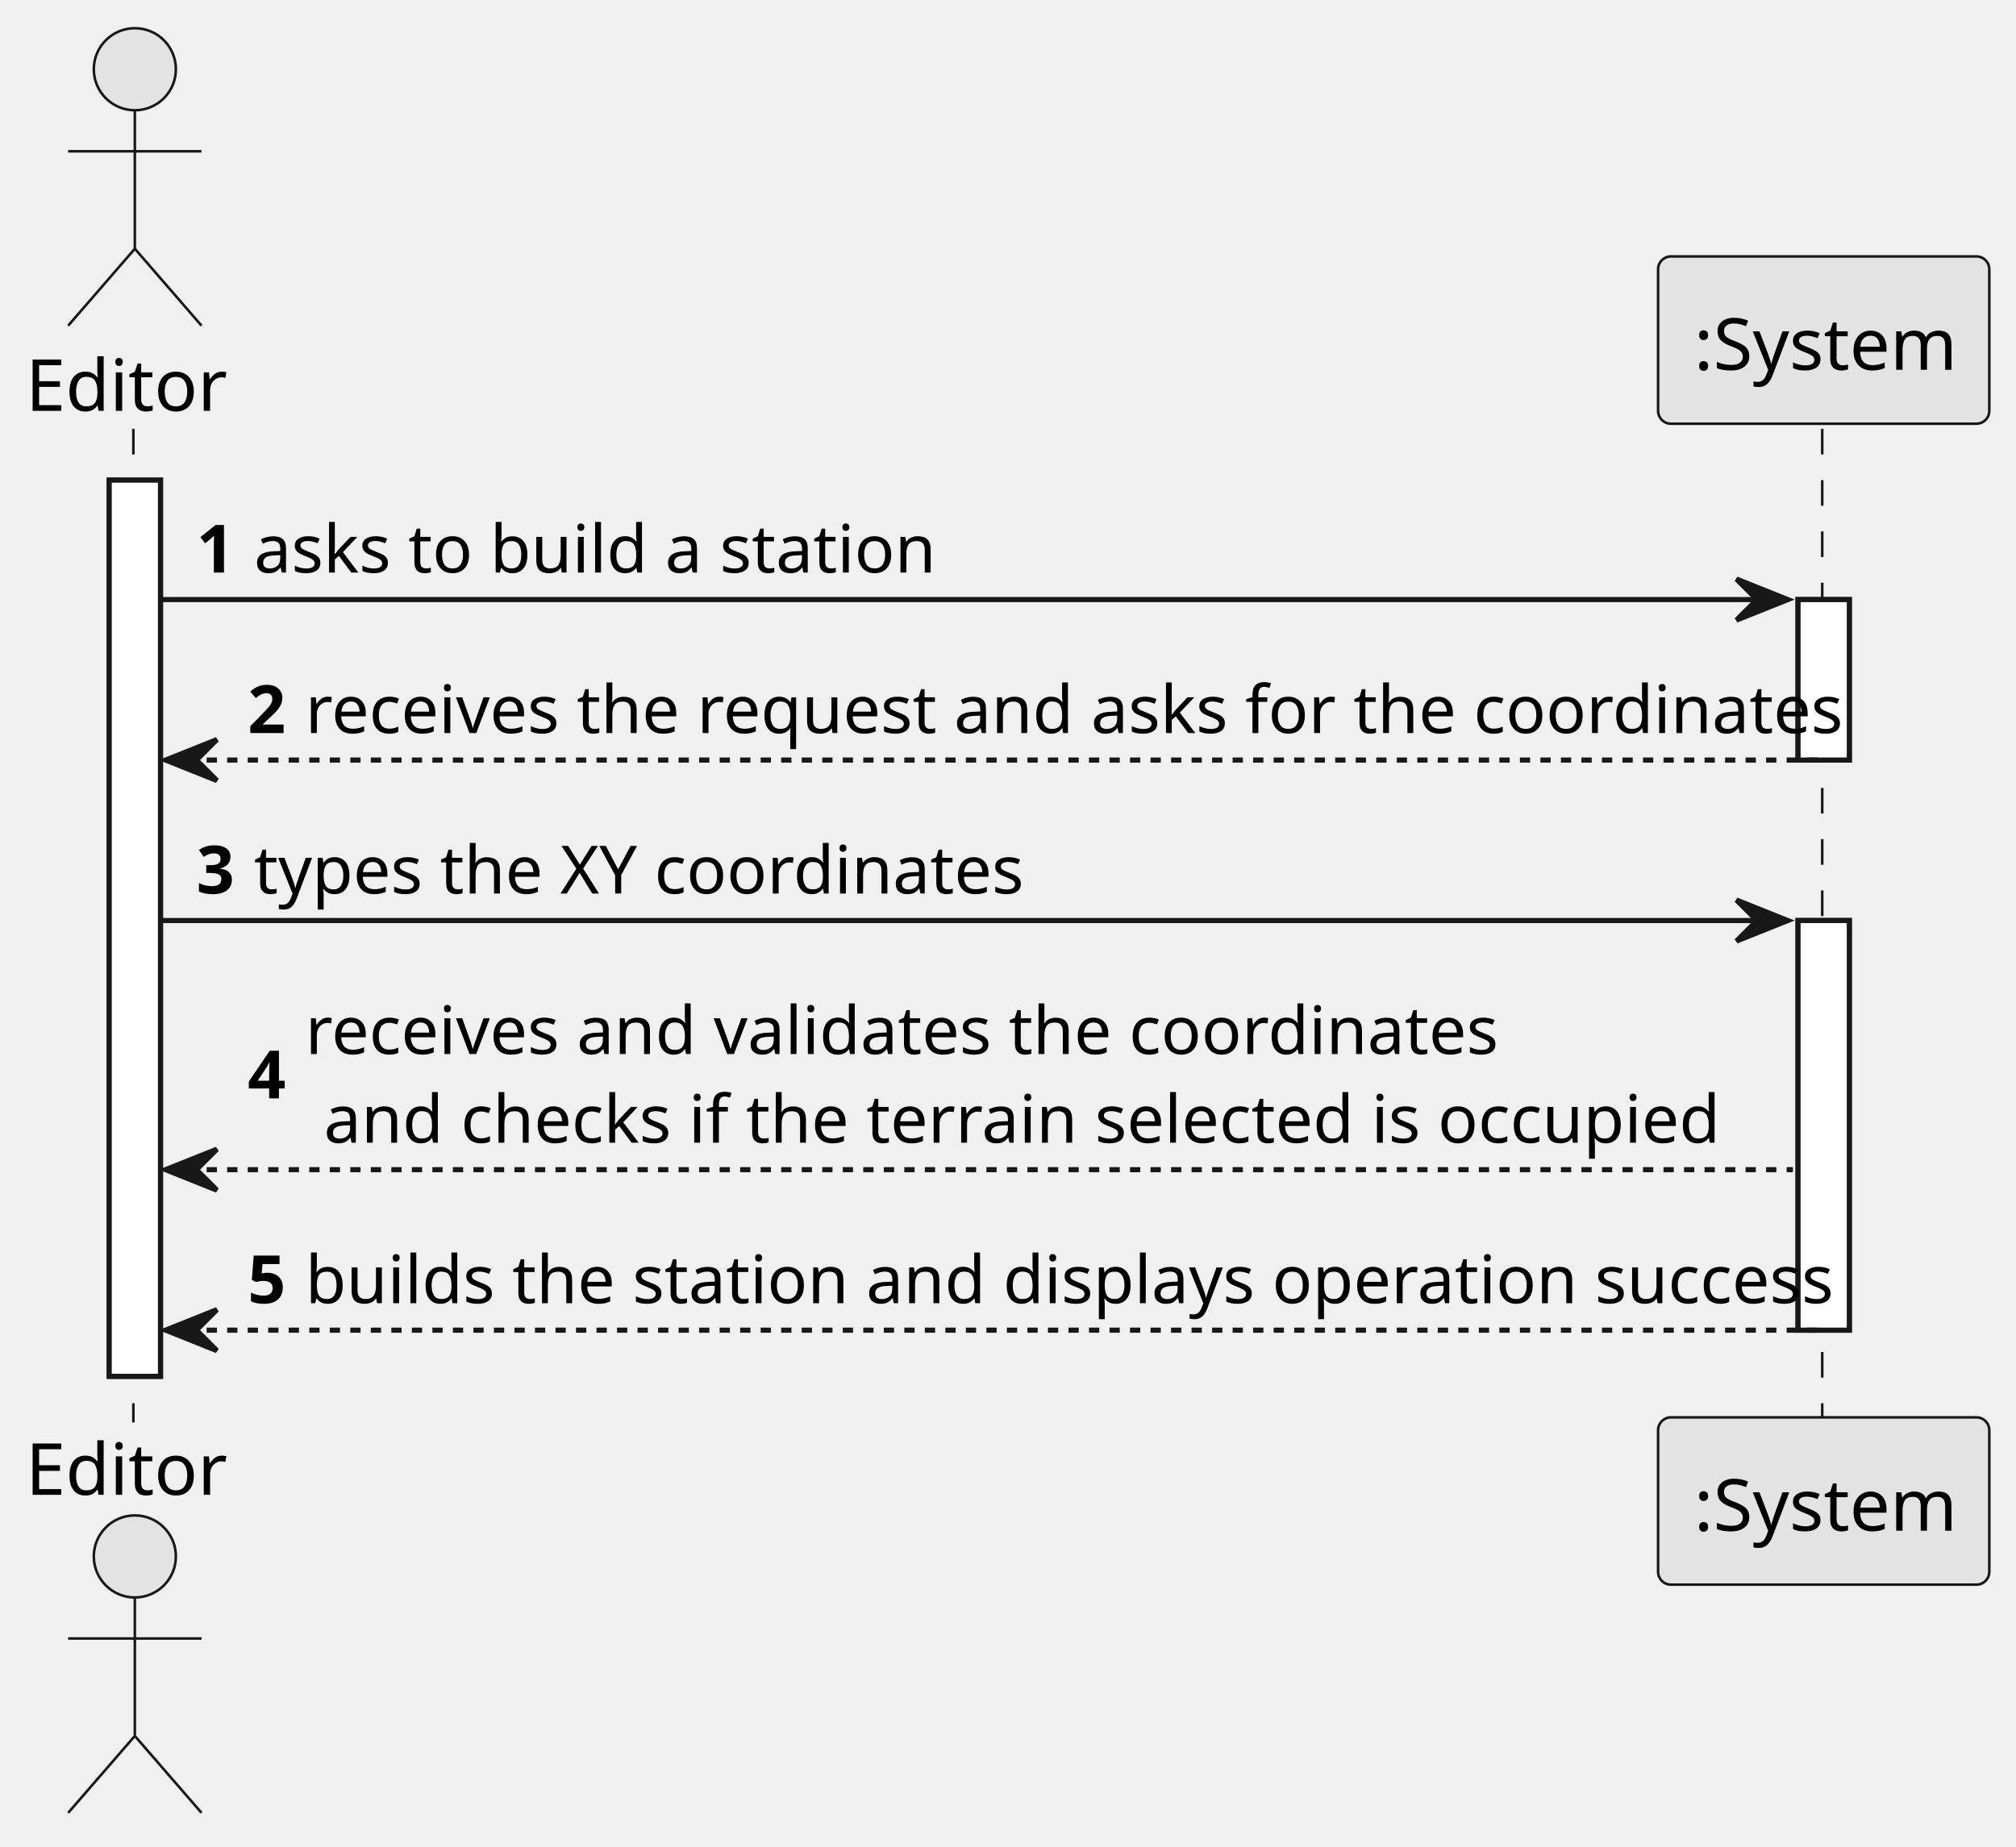
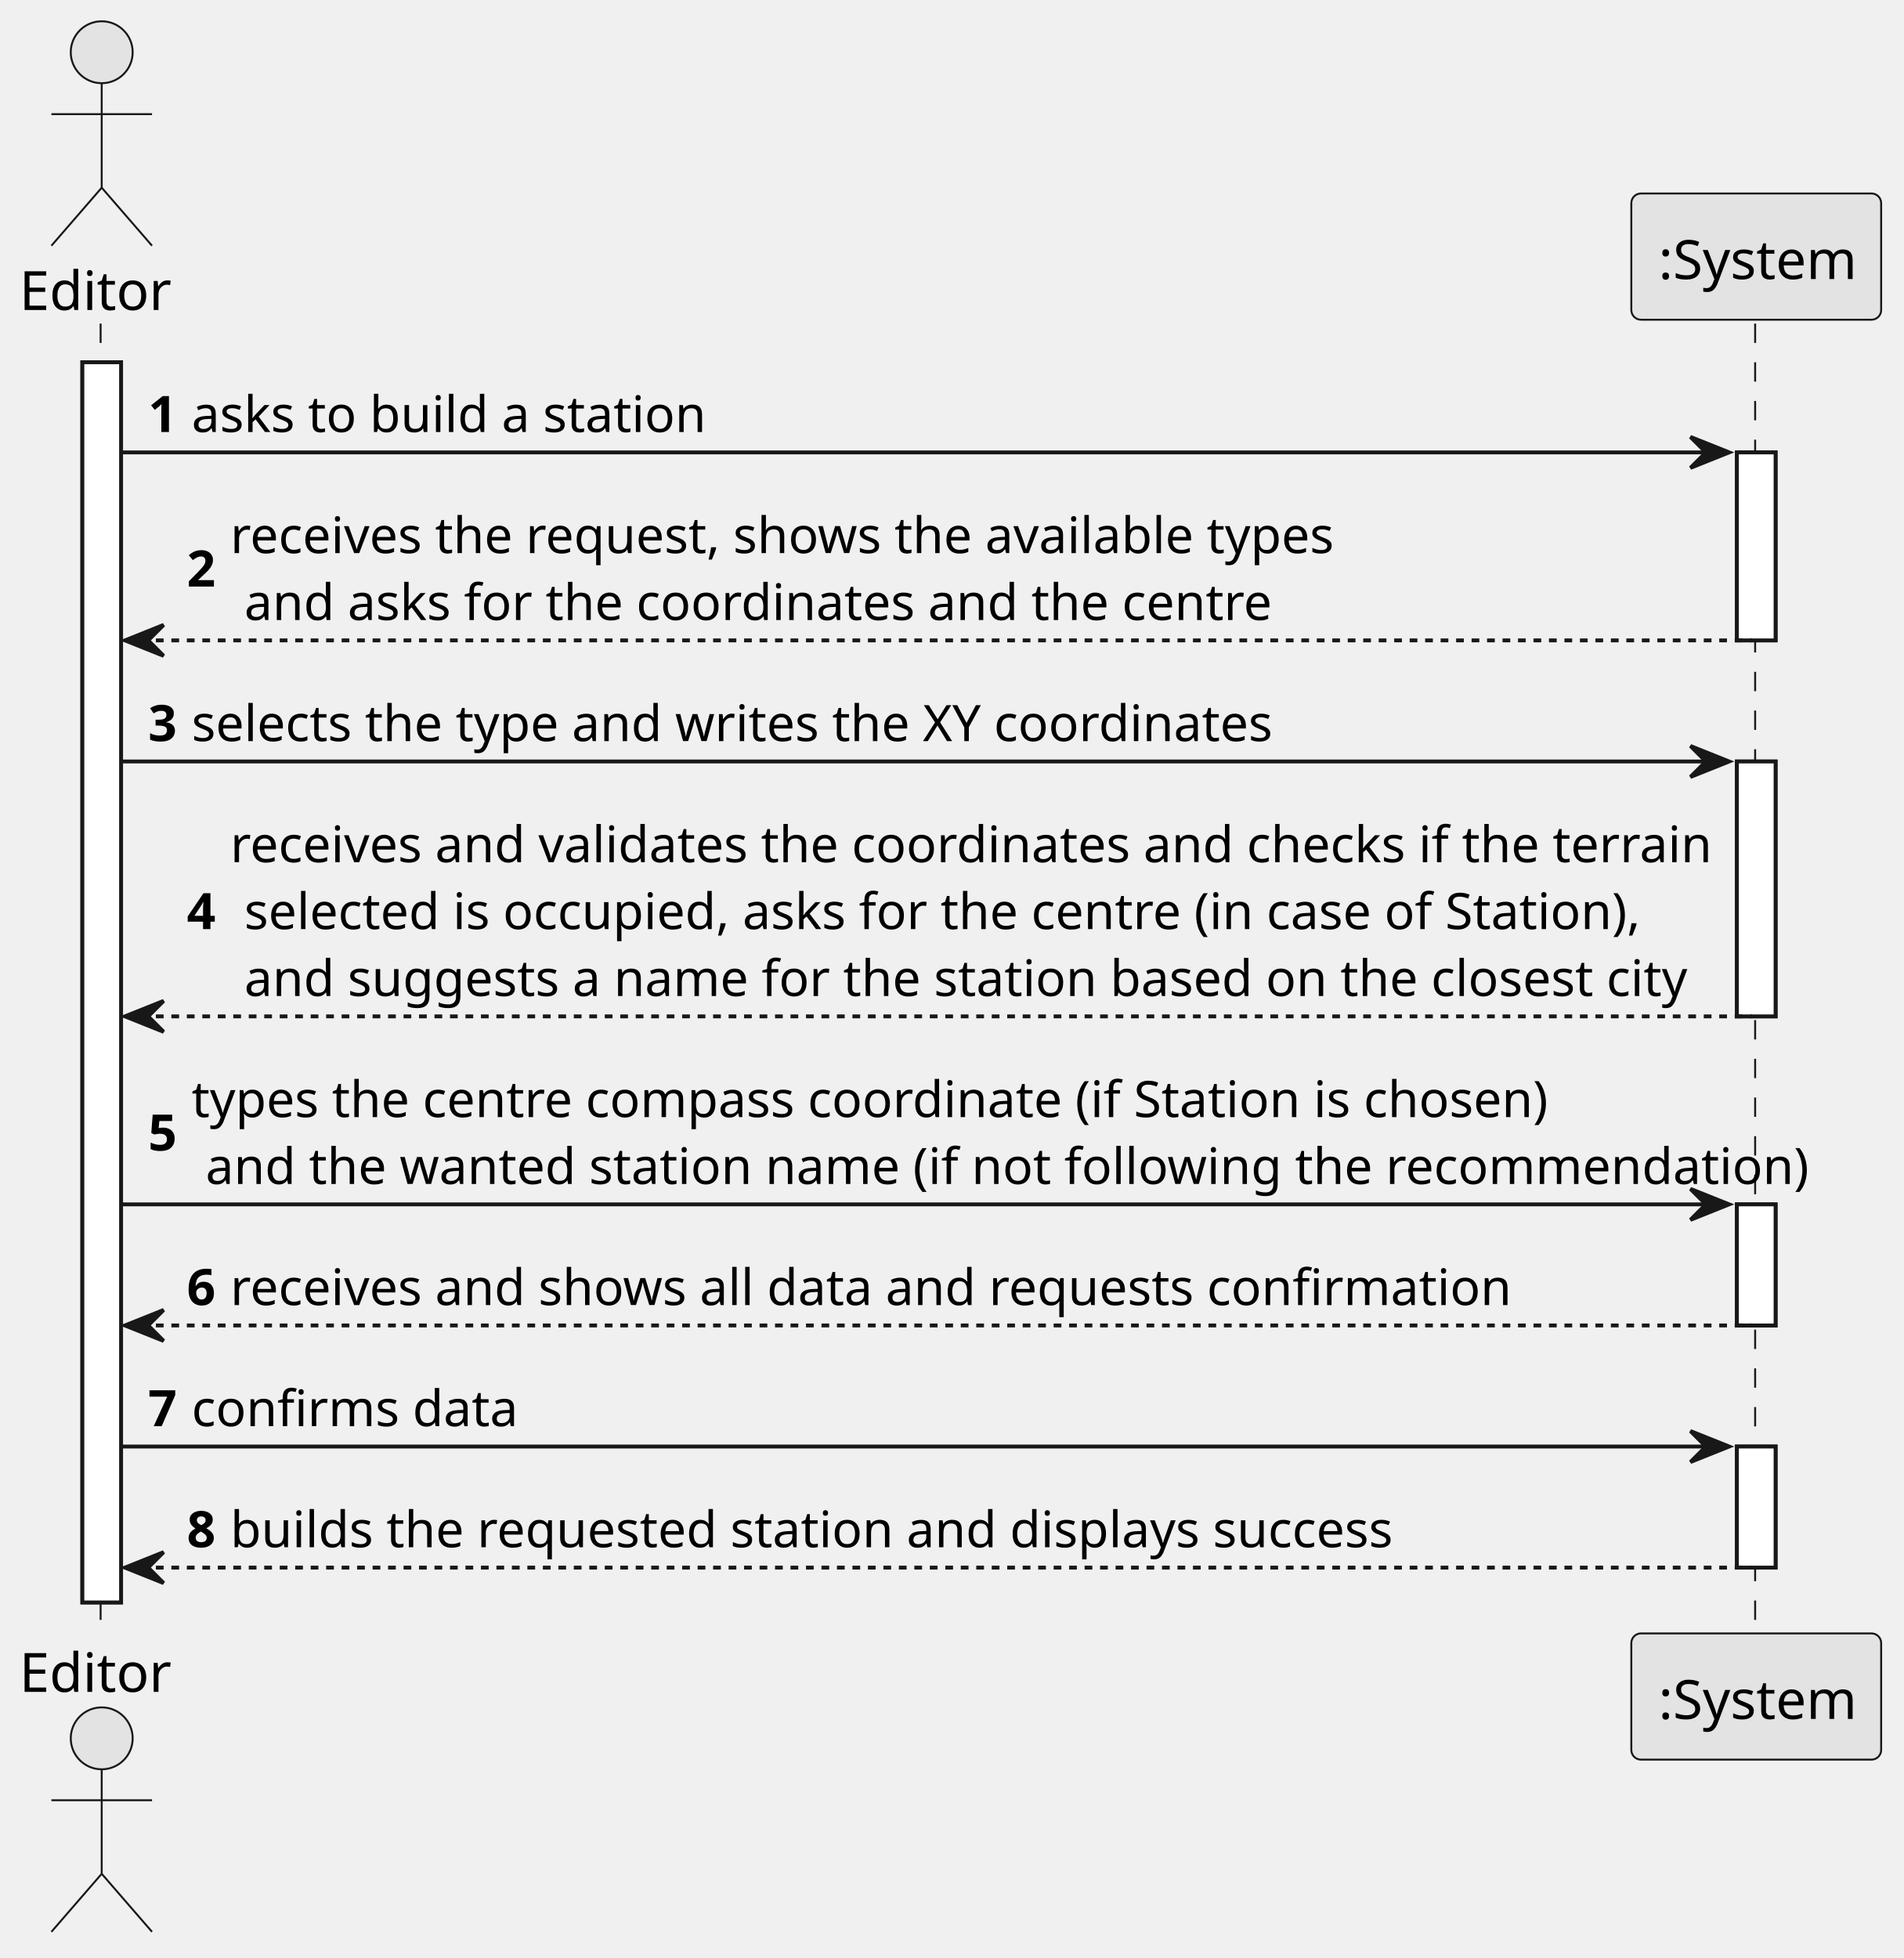
- <svg xmlns="http://www.w3.org/2000/svg" contentStyleType="text/css" height="360px" preserveAspectRatio="none" style="width:393px;height:360px;background:#FFFFFF;" version="1.1" viewBox="0 0 393 360" width="393px" zoomAndPan="magnify">
+ <svg xmlns="http://www.w3.org/2000/svg" contentStyleType="text/css" height="506px" preserveAspectRatio="none" style="width:492px;height:506px;background:#FFFFFF;" version="1.1" viewBox="0 0 492 506" width="492px" zoomAndPan="magnify">
  <defs />
  <g>
-     <rect fill="#FFFFFF" height="174.746" style="stroke:#181818;stroke-width:1.0;" width="10" x="21.286" y="93.621" />
-     <rect fill="#FFFFFF" height="31.291" style="stroke:#181818;stroke-width:1.0;" width="10" x="350.51" y="116.912" />
-     <rect fill="#FFFFFF" height="79.873" style="stroke:#181818;stroke-width:1.0;" width="10" x="350.51" y="179.494" />
-     <line style="stroke:#181818;stroke-width:0.5;stroke-dasharray:5.0,5.0;" x1="26" x2="26" y1="83.621" y2="277.367" />
-     <line style="stroke:#181818;stroke-width:0.5;stroke-dasharray:5.0,5.0;" x1="355.228" x2="355.228" y1="83.621" y2="277.367" />
+     <rect fill="#FFFFFF" height="320.492" style="stroke:#181818;stroke-width:1.0;" width="10" x="21.286" y="93.621" />
+     <rect fill="#FFFFFF" height="48.582" style="stroke:#181818;stroke-width:1.0;" width="10" x="448.85" y="116.912" />
+     <rect fill="#FFFFFF" height="65.873" style="stroke:#181818;stroke-width:1.0;" width="10" x="448.85" y="196.785" />
+     <rect fill="#FFFFFF" height="31.291" style="stroke:#181818;stroke-width:1.0;" width="10" x="448.85" y="311.24" />
+     <rect fill="#FFFFFF" height="31.291" style="stroke:#181818;stroke-width:1.0;" width="10" x="448.85" y="373.822" />
+     <line style="stroke:#181818;stroke-width:0.5;stroke-dasharray:5.0,5.0;" x1="26" x2="26" y1="83.621" y2="423.113" />
+     <line style="stroke:#181818;stroke-width:0.5;stroke-dasharray:5.0,5.0;" x1="453.567" x2="453.567" y1="83.621" y2="423.113" />
    <text fill="#000000" font-family="sans-serif" font-size="14" lengthAdjust="spacing" textLength="36.572" x="5" y="80.107">Editor</text>
    <ellipse cx="26.286" cy="13.5" fill="#E3E3E3" rx="8" ry="8" style="stroke:#181818;stroke-width:0.5;" />
    <path d="M26.286,21.5 L26.286,48.5 M13.286,29.5 L39.286,29.5 M26.286,48.5 L13.286,63.5 M26.286,48.5 L39.286,63.5 " fill="none" style="stroke:#181818;stroke-width:0.5;" />
-     <text fill="#000000" font-family="sans-serif" font-size="14" lengthAdjust="spacing" textLength="36.572" x="5" y="291.475">Editor</text>
-     <ellipse cx="26.286" cy="303.488" fill="#E3E3E3" rx="8" ry="8" style="stroke:#181818;stroke-width:0.5;" />
-     <path d="M26.286,311.488 L26.286,338.488 M13.286,319.488 L39.286,319.488 M26.286,338.488 L13.286,353.488 M26.286,338.488 L39.286,353.488 " fill="none" style="stroke:#181818;stroke-width:0.5;" />
-     <rect fill="#E3E3E3" height="32.621" rx="2.5" ry="2.5" style="stroke:#181818;stroke-width:0.5;" width="64.565" x="323.228" y="50" />
-     <text fill="#000000" font-family="sans-serif" font-size="14" lengthAdjust="spacing" textLength="50.565" x="330.228" y="72.107">:System</text>
-     <rect fill="#E3E3E3" height="32.621" rx="2.5" ry="2.5" style="stroke:#181818;stroke-width:0.5;" width="64.565" x="323.228" y="276.367" />
-     <text fill="#000000" font-family="sans-serif" font-size="14" lengthAdjust="spacing" textLength="50.565" x="330.228" y="298.475">:System</text>
-     <rect fill="#FFFFFF" height="174.746" style="stroke:#181818;stroke-width:1.0;" width="10" x="21.286" y="93.621" />
-     <rect fill="#FFFFFF" height="31.291" style="stroke:#181818;stroke-width:1.0;" width="10" x="350.51" y="116.912" />
-     <rect fill="#FFFFFF" height="79.873" style="stroke:#181818;stroke-width:1.0;" width="10" x="350.51" y="179.494" />
-     <polygon fill="#181818" points="338.51,112.912,348.51,116.912,338.51,120.912,342.51,116.912" style="stroke:#181818;stroke-width:1.0;" />
-     <line style="stroke:#181818;stroke-width:1.0;" x1="31.286" x2="344.51" y1="116.912" y2="116.912" />
+     <text fill="#000000" font-family="sans-serif" font-size="14" lengthAdjust="spacing" textLength="36.572" x="5" y="437.221">Editor</text>
+     <ellipse cx="26.286" cy="449.234" fill="#E3E3E3" rx="8" ry="8" style="stroke:#181818;stroke-width:0.5;" />
+     <path d="M26.286,457.234 L26.286,484.234 M13.286,465.234 L39.286,465.234 M26.286,484.234 L13.286,499.234 M26.286,484.234 L39.286,499.234 " fill="none" style="stroke:#181818;stroke-width:0.5;" />
+     <rect fill="#E3E3E3" height="32.621" rx="2.5" ry="2.5" style="stroke:#181818;stroke-width:0.5;" width="64.565" x="421.567" y="50" />
+     <text fill="#000000" font-family="sans-serif" font-size="14" lengthAdjust="spacing" textLength="50.565" x="428.567" y="72.107">:System</text>
+     <rect fill="#E3E3E3" height="32.621" rx="2.5" ry="2.5" style="stroke:#181818;stroke-width:0.5;" width="64.565" x="421.567" y="422.113" />
+     <text fill="#000000" font-family="sans-serif" font-size="14" lengthAdjust="spacing" textLength="50.565" x="428.567" y="444.221">:System</text>
+     <rect fill="#FFFFFF" height="320.492" style="stroke:#181818;stroke-width:1.0;" width="10" x="21.286" y="93.621" />
+     <rect fill="#FFFFFF" height="48.582" style="stroke:#181818;stroke-width:1.0;" width="10" x="448.85" y="116.912" />
+     <rect fill="#FFFFFF" height="65.873" style="stroke:#181818;stroke-width:1.0;" width="10" x="448.85" y="196.785" />
+     <rect fill="#FFFFFF" height="31.291" style="stroke:#181818;stroke-width:1.0;" width="10" x="448.85" y="311.24" />
+     <rect fill="#FFFFFF" height="31.291" style="stroke:#181818;stroke-width:1.0;" width="10" x="448.85" y="373.822" />
+     <polygon fill="#181818" points="436.85,112.912,446.85,116.912,436.85,120.912,440.85,116.912" style="stroke:#181818;stroke-width:1.0;" />
+     <line style="stroke:#181818;stroke-width:1.0;" x1="31.286" x2="442.85" y1="116.912" y2="116.912" />
    <text fill="#000000" font-family="sans-serif" font-size="13" font-weight="bold" lengthAdjust="spacing" textLength="7.23" x="38.286" y="111.649">1</text>
    <text fill="#000000" font-family="sans-serif" font-size="13" lengthAdjust="spacing" textLength="125.017" x="49.516" y="111.649">asks to build a station</text>
-     <polygon fill="#181818" points="42.286,144.203,32.286,148.203,42.286,152.203,38.286,148.203" style="stroke:#181818;stroke-width:1.0;" />
-     <line style="stroke:#181818;stroke-width:1.0;stroke-dasharray:2.0,2.0;" x1="36.286" x2="354.51" y1="148.203" y2="148.203" />
-     <text fill="#000000" font-family="sans-serif" font-size="13" font-weight="bold" lengthAdjust="spacing" textLength="7.23" x="48.286" y="142.94">2</text>
-     <text fill="#000000" font-family="sans-serif" font-size="13" lengthAdjust="spacing" textLength="283.994" x="59.516" y="142.94">receives the request and asks for the coordinates</text>
-     <polygon fill="#181818" points="338.51,175.494,348.51,179.494,338.51,183.494,342.51,179.494" style="stroke:#181818;stroke-width:1.0;" />
-     <line style="stroke:#181818;stroke-width:1.0;" x1="31.286" x2="344.51" y1="179.494" y2="179.494" />
-     <text fill="#000000" font-family="sans-serif" font-size="13" font-weight="bold" lengthAdjust="spacing" textLength="7.23" x="38.286" y="174.231">3</text>
-     <text fill="#000000" font-family="sans-serif" font-size="13" lengthAdjust="spacing" textLength="144.53" x="49.516" y="174.231">types the XY coordinates</text>
-     <polygon fill="#181818" points="42.286,224.076,32.286,228.076,42.286,232.076,38.286,228.076" style="stroke:#181818;stroke-width:1.0;" />
-     <line style="stroke:#181818;stroke-width:1.0;stroke-dasharray:2.0,2.0;" x1="36.286" x2="349.51" y1="228.076" y2="228.076" />
-     <text fill="#000000" font-family="sans-serif" font-size="13" font-weight="bold" lengthAdjust="spacing" textLength="7.23" x="48.286" y="214.168">4</text>
-     <text fill="#000000" font-family="sans-serif" font-size="13" lengthAdjust="spacing" textLength="221.133" x="59.516" y="205.523">receives and validates the coordinates</text>
-     <text fill="#000000" font-family="sans-serif" font-size="13" lengthAdjust="spacing" textLength="258.699" x="63.128" y="222.814">and checks if the terrain selected is occupied</text>
-     <polygon fill="#181818" points="42.286,255.367,32.286,259.367,42.286,263.367,38.286,259.367" style="stroke:#181818;stroke-width:1.0;" />
-     <line style="stroke:#181818;stroke-width:1.0;stroke-dasharray:2.0,2.0;" x1="36.286" x2="354.51" y1="259.367" y2="259.367" />
-     <text fill="#000000" font-family="sans-serif" font-size="13" font-weight="bold" lengthAdjust="spacing" textLength="7.23" x="48.286" y="254.105">5</text>
-     <text fill="#000000" font-family="sans-serif" font-size="13" lengthAdjust="spacing" textLength="281.836" x="59.516" y="254.105">builds the station and displays operation success</text>
+     <polygon fill="#181818" points="42.286,161.494,32.286,165.494,42.286,169.494,38.286,165.494" style="stroke:#181818;stroke-width:1.0;" />
+     <line style="stroke:#181818;stroke-width:1.0;stroke-dasharray:2.0,2.0;" x1="36.286" x2="452.85" y1="165.494" y2="165.494" />
+     <text fill="#000000" font-family="sans-serif" font-size="13" font-weight="bold" lengthAdjust="spacing" textLength="7.23" x="48.286" y="151.586">2</text>
+     <text fill="#000000" font-family="sans-serif" font-size="13" lengthAdjust="spacing" textLength="272.429" x="59.516" y="142.94">receives the request, shows the available types</text>
+     <text fill="#000000" font-family="sans-serif" font-size="13" lengthAdjust="spacing" textLength="250.047" x="63.128" y="160.231">and asks for the coordinates and the centre</text>
+     <polygon fill="#181818" points="436.85,192.785,446.85,196.785,436.85,200.785,440.85,196.785" style="stroke:#181818;stroke-width:1.0;" />
+     <line style="stroke:#181818;stroke-width:1.0;" x1="31.286" x2="442.85" y1="196.785" y2="196.785" />
+     <text fill="#000000" font-family="sans-serif" font-size="13" font-weight="bold" lengthAdjust="spacing" textLength="7.23" x="38.286" y="191.523">3</text>
+     <text fill="#000000" font-family="sans-serif" font-size="13" lengthAdjust="spacing" textLength="266.646" x="49.516" y="191.523">selects the type and writes the XY coordinates</text>
+     <polygon fill="#181818" points="42.286,258.658,32.286,262.658,42.286,266.658,38.286,262.658" style="stroke:#181818;stroke-width:1.0;" />
+     <line style="stroke:#181818;stroke-width:1.0;stroke-dasharray:2.0,2.0;" x1="36.286" x2="452.85" y1="262.658" y2="262.658" />
+     <text fill="#000000" font-family="sans-serif" font-size="13" font-weight="bold" lengthAdjust="spacing" textLength="7.23" x="48.286" y="240.105">4</text>
+     <text fill="#000000" font-family="sans-serif" font-size="13" lengthAdjust="spacing" textLength="362.762" x="59.516" y="222.814">receives and validates the coordinates and checks if the terrain</text>
+     <text fill="#000000" font-family="sans-serif" font-size="13" lengthAdjust="spacing" textLength="346.842" x="63.128" y="240.105">selected is occupied, asks for the centre (in case of Station),</text>
+     <text fill="#000000" font-family="sans-serif" font-size="13" lengthAdjust="spacing" textLength="352.657" x="63.128" y="257.396">and suggests a name for the station based on the closest city</text>
+     <polygon fill="#181818" points="436.85,307.24,446.85,311.24,436.85,315.24,440.85,311.24" style="stroke:#181818;stroke-width:1.0;" />
+     <line style="stroke:#181818;stroke-width:1.0;" x1="31.286" x2="442.85" y1="311.24" y2="311.24" />
+     <text fill="#000000" font-family="sans-serif" font-size="13" font-weight="bold" lengthAdjust="spacing" textLength="7.23" x="38.286" y="297.332">5</text>
+     <text fill="#000000" font-family="sans-serif" font-size="13" lengthAdjust="spacing" textLength="333.836" x="49.516" y="288.687">types the centre compass coordinate (if Station is chosen)</text>
+     <text fill="#000000" font-family="sans-serif" font-size="13" lengthAdjust="spacing" textLength="383.722" x="53.128" y="305.978">and the wanted station name (if not following the recommendation)</text>
+     <polygon fill="#181818" points="42.286,338.531,32.286,342.531,42.286,346.531,38.286,342.531" style="stroke:#181818;stroke-width:1.0;" />
+     <line style="stroke:#181818;stroke-width:1.0;stroke-dasharray:2.0,2.0;" x1="36.286" x2="452.85" y1="342.531" y2="342.531" />
+     <text fill="#000000" font-family="sans-serif" font-size="13" font-weight="bold" lengthAdjust="spacing" textLength="7.23" x="48.286" y="337.269">6</text>
+     <text fill="#000000" font-family="sans-serif" font-size="13" lengthAdjust="spacing" textLength="312.895" x="59.516" y="337.269">receives and shows all data and requests confirmation</text>
+     <polygon fill="#181818" points="436.85,369.822,446.85,373.822,436.85,377.822,440.85,373.822" style="stroke:#181818;stroke-width:1.0;" />
+     <line style="stroke:#181818;stroke-width:1.0;" x1="31.286" x2="442.85" y1="373.822" y2="373.822" />
+     <text fill="#000000" font-family="sans-serif" font-size="13" font-weight="bold" lengthAdjust="spacing" textLength="7.23" x="38.286" y="368.56">7</text>
+     <text fill="#000000" font-family="sans-serif" font-size="13" lengthAdjust="spacing" textLength="78.032" x="49.516" y="368.56">confirms data</text>
+     <polygon fill="#181818" points="42.286,401.113,32.286,405.113,42.286,409.113,38.286,405.113" style="stroke:#181818;stroke-width:1.0;" />
+     <line style="stroke:#181818;stroke-width:1.0;stroke-dasharray:2.0,2.0;" x1="36.286" x2="452.85" y1="405.113" y2="405.113" />
+     <text fill="#000000" font-family="sans-serif" font-size="13" font-weight="bold" lengthAdjust="spacing" textLength="7.23" x="48.286" y="399.851">8</text>
+     <text fill="#000000" font-family="sans-serif" font-size="13" lengthAdjust="spacing" textLength="285.448" x="59.516" y="399.851">builds the requested station and displays success</text>
  </g>
</svg>
